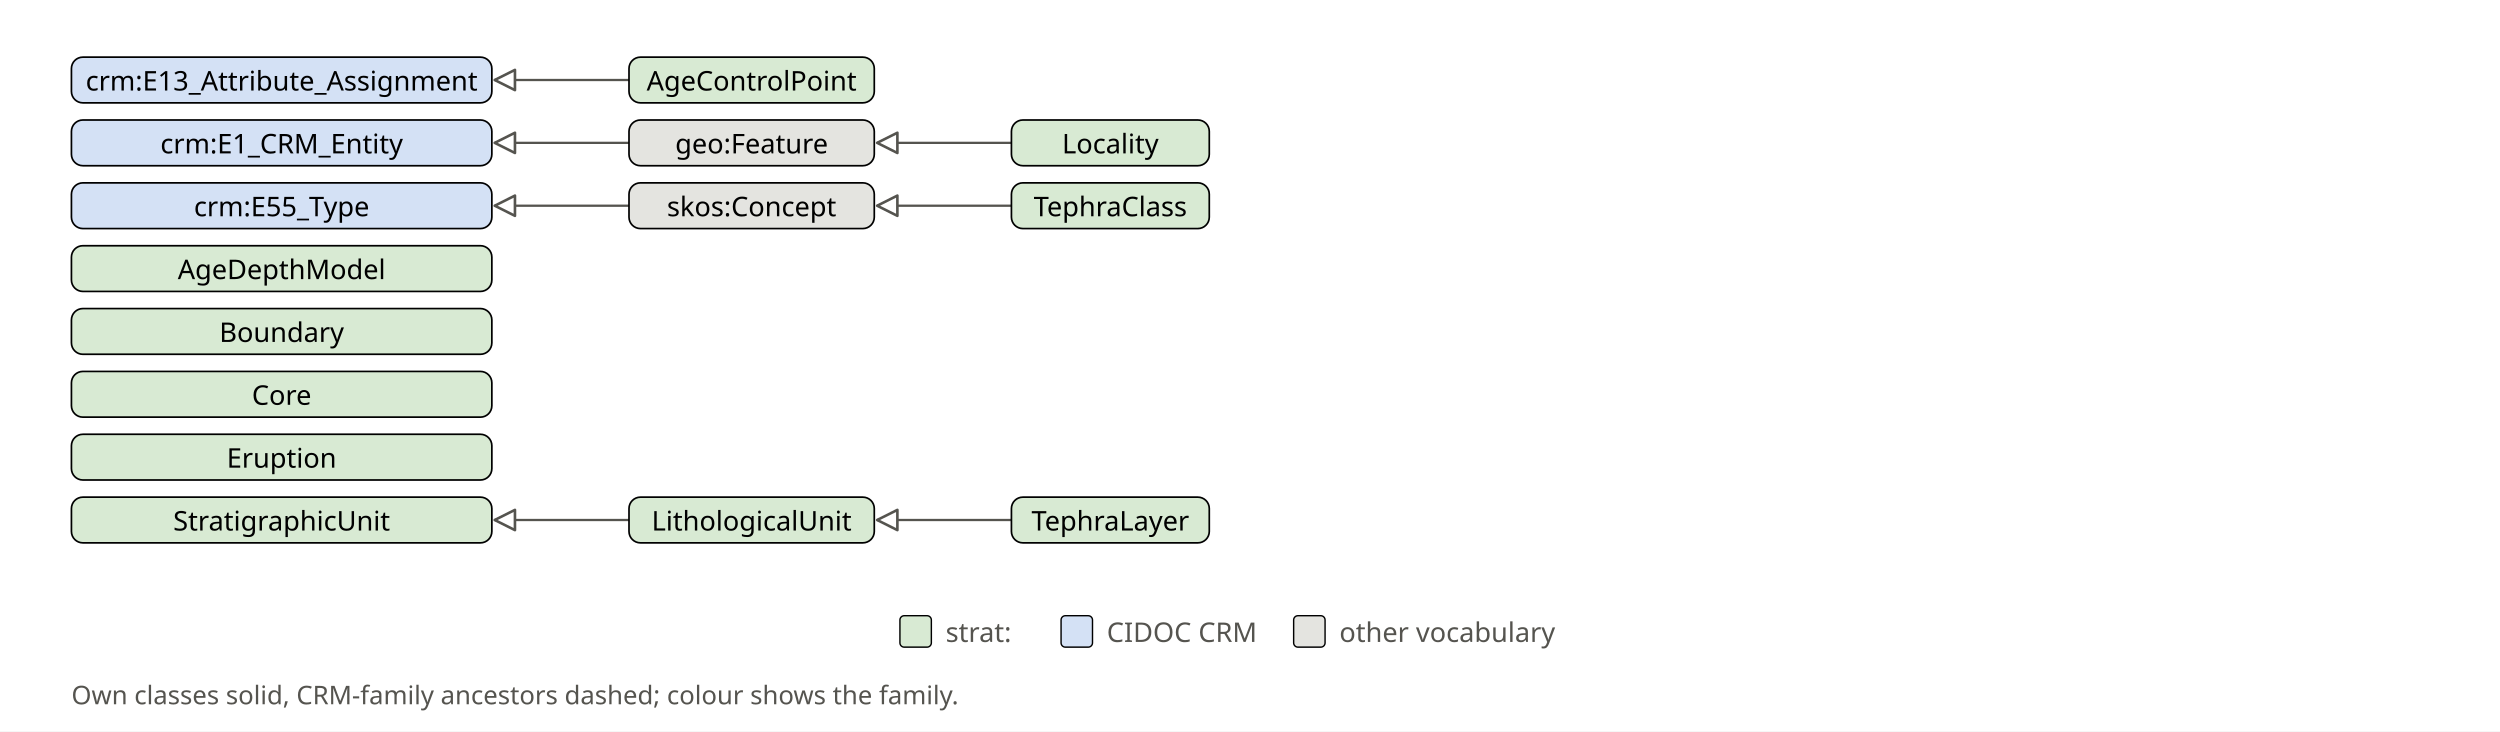
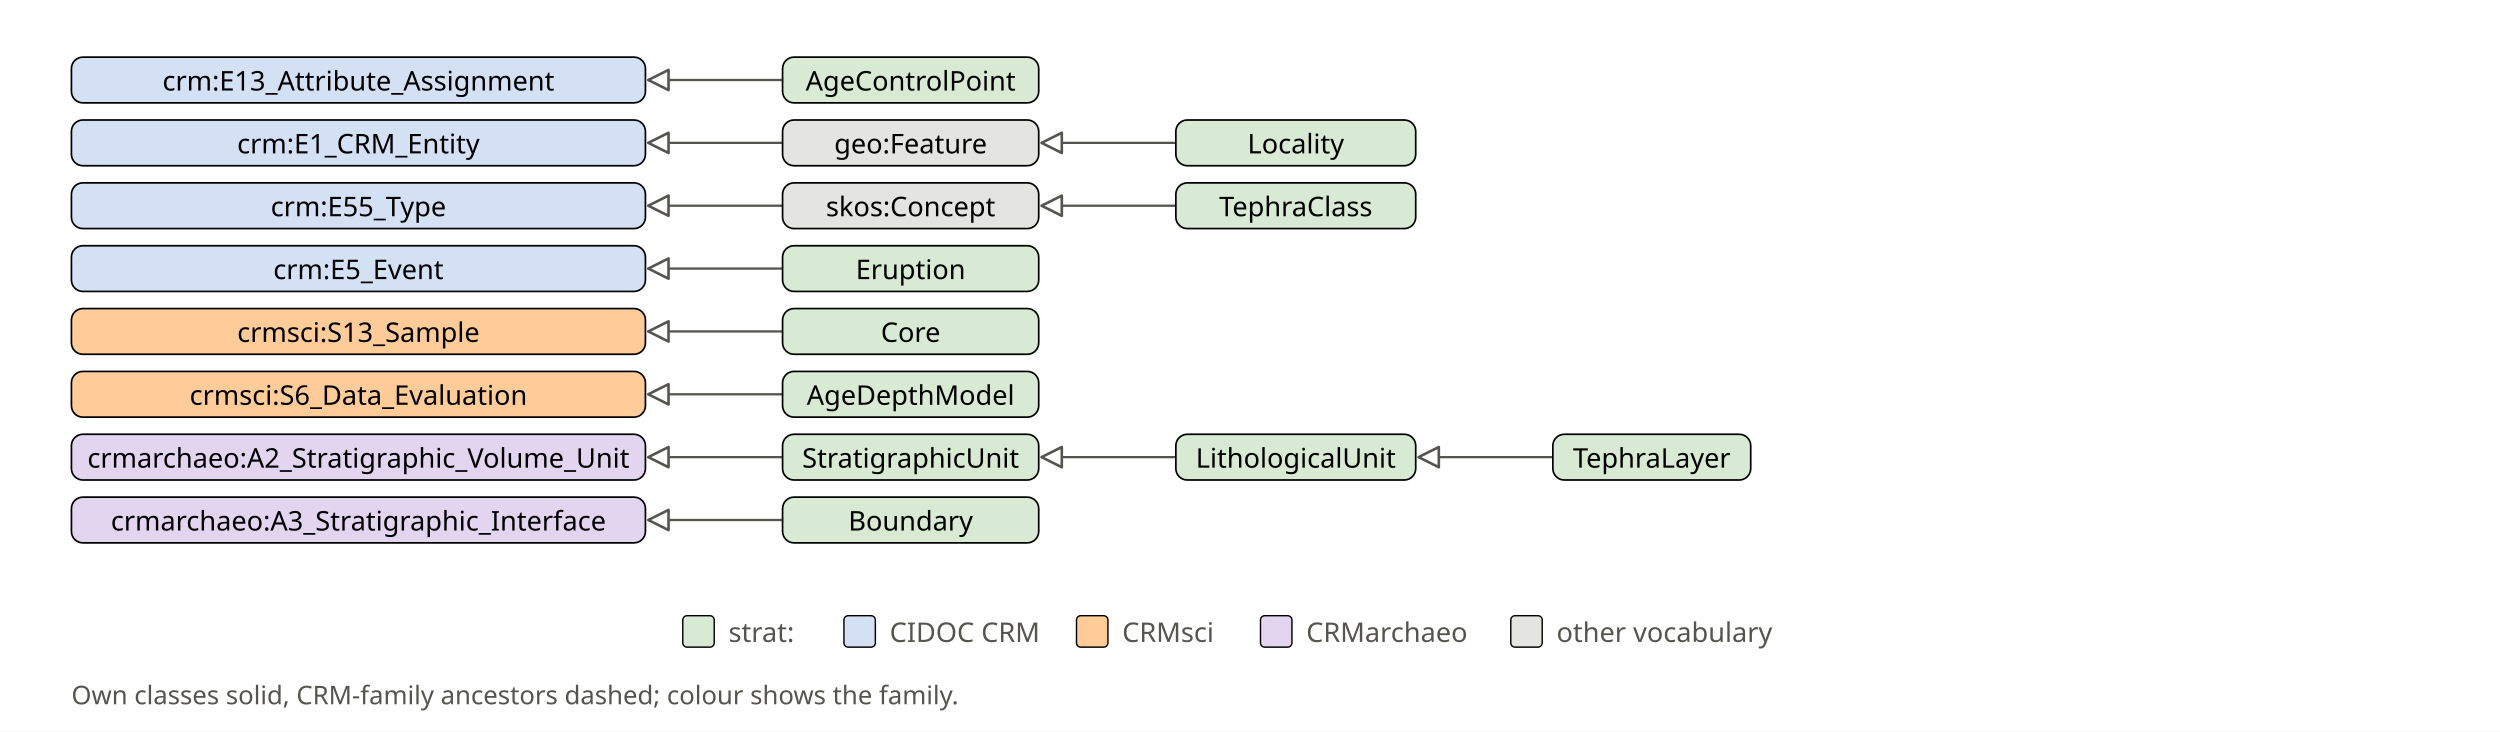
<svg xmlns="http://www.w3.org/2000/svg" width="1750" height="512" viewBox="0 0 1750 512" role="img">
  <rect width="1750" height="512" fill="#ffffff" />
  <defs>
    <marker id="a" viewBox="0 0 10 10" refX="9" refY="5" markerWidth="8" markerHeight="8" orient="auto-start-reverse">
      <path d="M1 1L9 5L1 9" fill="none" stroke="#55544f" stroke-width="1.6" stroke-linecap="round" stroke-linejoin="round" />
    </marker>
    <marker id="t" viewBox="0 0 12 12" refX="11" refY="6" markerWidth="17" markerHeight="17" markerUnits="userSpaceOnUse" orient="auto">
      <path d="M1 1L11 6L1 11Z" fill="#ffffff" stroke="#55544f" stroke-width="1.3" stroke-linejoin="round" />
    </marker>
    <pattern id="warm" width="14" height="14" patternUnits="userSpaceOnUse">
      <rect width="14" height="14" fill="#f9dfb8" />
      <circle cx="7" cy="7" r="1.6" fill="#d9974a" />
    </pattern>
    <pattern id="cold" width="11" height="11" patternUnits="userSpaceOnUse" patternTransform="rotate(45)">
      <rect width="11" height="11" fill="#cfe3f3" />
      <line x1="0" y1="0" x2="0" y2="11" stroke="#7fb0d6" stroke-width="2.4" />
    </pattern>
  </defs>
-   <path d="M 440.3 56.0 L 392.3 56.0 L 392.3 56.0 L 346.3 56.0" fill="none" stroke="#55544f" stroke-width="1.6" marker-end="url(#t)" />
-   <path d="M 440.3 364.0 L 392.3 364.0 L 392.3 364.0 L 346.3 364.0" fill="none" stroke="#55544f" stroke-width="1.6" marker-end="url(#t)" />
-   <path d="M 708.0 100.0 L 660.0 100.0 L 660.0 100.0 L 614.0 100.0" fill="none" stroke="#55544f" stroke-width="1.6" marker-end="url(#t)" />
-   <path d="M 440.3 100.0 L 392.3 100.0 L 392.3 100.0 L 346.3 100.0" fill="none" stroke="#55544f" stroke-width="1.6" marker-end="url(#t)" />
-   <path d="M 708.0 144.0 L 660.0 144.0 L 660.0 144.0 L 614.0 144.0" fill="none" stroke="#55544f" stroke-width="1.6" marker-end="url(#t)" />
-   <path d="M 440.3 144.0 L 392.3 144.0 L 392.3 144.0 L 346.3 144.0" fill="none" stroke="#55544f" stroke-width="1.6" marker-end="url(#t)" />
-   <path d="M 708.0 364.0 L 660.0 364.0 L 660.0 364.0 L 614.0 364.0" fill="none" stroke="#55544f" stroke-width="1.6" marker-end="url(#t)" />
-   <rect x="440.3" y="40.0" width="171.7" height="32.0" rx="8" fill="#d8ead3" stroke="#000000" stroke-width="1.2" />
-   <text x="526.15" y="56.0" text-anchor="middle" dominant-baseline="central" font-family="Fira Sans" font-size="19" font-weight="500" fill="#000000">AgeControlPoint</text>
-   <rect x="50.0" y="40.0" width="294.3" height="32.0" rx="8" fill="#d4e1f5" stroke="#000000" stroke-width="1.2" />
-   <text x="197.15" y="56.0" text-anchor="middle" dominant-baseline="central" font-family="Fira Sans" font-size="19" font-weight="500" fill="#000000">crm:E13_Attribute_Assignment</text>
-   <rect x="50.0" y="172.0" width="294.3" height="32.0" rx="8" fill="#d8ead3" stroke="#000000" stroke-width="1.2" />
-   <text x="197.15" y="188.0" text-anchor="middle" dominant-baseline="central" font-family="Fira Sans" font-size="19" font-weight="500" fill="#000000">AgeDepthModel</text>
-   <rect x="50.0" y="216.0" width="294.3" height="32.0" rx="8" fill="#d8ead3" stroke="#000000" stroke-width="1.2" />
-   <text x="197.15" y="232.0" text-anchor="middle" dominant-baseline="central" font-family="Fira Sans" font-size="19" font-weight="500" fill="#000000">Boundary</text>
-   <rect x="50.0" y="260.0" width="294.3" height="32.0" rx="8" fill="#d8ead3" stroke="#000000" stroke-width="1.2" />
-   <text x="197.15" y="276.0" text-anchor="middle" dominant-baseline="central" font-family="Fira Sans" font-size="19" font-weight="500" fill="#000000">Core</text>
-   <rect x="50.0" y="304.0" width="294.3" height="32.0" rx="8" fill="#d8ead3" stroke="#000000" stroke-width="1.2" />
-   <text x="197.15" y="320.0" text-anchor="middle" dominant-baseline="central" font-family="Fira Sans" font-size="19" font-weight="500" fill="#000000">Eruption</text>
-   <rect x="440.3" y="348.0" width="171.7" height="32.0" rx="8" fill="#d8ead3" stroke="#000000" stroke-width="1.2" />
-   <text x="526.15" y="364.0" text-anchor="middle" dominant-baseline="central" font-family="Fira Sans" font-size="19" font-weight="500" fill="#000000">LithologicalUnit</text>
-   <rect x="50.0" y="348.0" width="294.3" height="32.0" rx="8" fill="#d8ead3" stroke="#000000" stroke-width="1.2" />
-   <text x="197.15" y="364.0" text-anchor="middle" dominant-baseline="central" font-family="Fira Sans" font-size="19" font-weight="500" fill="#000000">StratigraphicUnit</text>
-   <rect x="708.0" y="84.0" width="138.5" height="32.0" rx="8" fill="#d8ead3" stroke="#000000" stroke-width="1.2" />
-   <text x="777.25" y="100.0" text-anchor="middle" dominant-baseline="central" font-family="Fira Sans" font-size="19" font-weight="500" fill="#000000">Locality</text>
-   <rect x="440.3" y="84.0" width="171.7" height="32.0" rx="8" fill="#e4e4e0" stroke="#000000" stroke-width="1.2" />
-   <text x="526.15" y="100.0" text-anchor="middle" dominant-baseline="central" font-family="Fira Sans" font-size="19" font-weight="500" fill="#000000">geo:Feature</text>
-   <rect x="50.0" y="84.0" width="294.3" height="32.0" rx="8" fill="#d4e1f5" stroke="#000000" stroke-width="1.2" />
-   <text x="197.15" y="100.0" text-anchor="middle" dominant-baseline="central" font-family="Fira Sans" font-size="19" font-weight="500" fill="#000000">crm:E1_CRM_Entity</text>
-   <rect x="708.0" y="128.0" width="138.5" height="32.0" rx="8" fill="#d8ead3" stroke="#000000" stroke-width="1.2" />
-   <text x="777.25" y="144.0" text-anchor="middle" dominant-baseline="central" font-family="Fira Sans" font-size="19" font-weight="500" fill="#000000">TephraClass</text>
-   <rect x="440.3" y="128.0" width="171.7" height="32.0" rx="8" fill="#e4e4e0" stroke="#000000" stroke-width="1.2" />
-   <text x="526.15" y="144.0" text-anchor="middle" dominant-baseline="central" font-family="Fira Sans" font-size="19" font-weight="500" fill="#000000">skos:Concept</text>
-   <rect x="50.0" y="128.0" width="294.3" height="32.0" rx="8" fill="#d4e1f5" stroke="#000000" stroke-width="1.2" />
-   <text x="197.15" y="144.0" text-anchor="middle" dominant-baseline="central" font-family="Fira Sans" font-size="19" font-weight="500" fill="#000000">crm:E55_Type</text>
-   <rect x="708.0" y="348.0" width="138.5" height="32.0" rx="8" fill="#d8ead3" stroke="#000000" stroke-width="1.2" />
-   <text x="777.25" y="364.0" text-anchor="middle" dominant-baseline="central" font-family="Fira Sans" font-size="19" font-weight="500" fill="#000000">TephraLayer</text>
-   <rect x="629.95" y="431" width="22" height="22" rx="3" fill="#d8ead3" stroke="#000000" stroke-width="1" />
-   <text x="661.95" y="442" text-anchor="start" dominant-baseline="central" font-family="Fira Sans" font-size="19" fill="#55544f">strat:</text>
-   <rect x="742.75" y="431" width="22" height="22" rx="3" fill="#d4e1f5" stroke="#000000" stroke-width="1" />
-   <text x="774.75" y="442" text-anchor="start" dominant-baseline="central" font-family="Fira Sans" font-size="19" fill="#55544f">CIDOC CRM</text>
-   <rect x="905.55" y="431" width="22" height="22" rx="3" fill="#e4e4e0" stroke="#000000" stroke-width="1" />
-   <text x="937.55" y="442" text-anchor="start" dominant-baseline="central" font-family="Fira Sans" font-size="19" fill="#55544f">other vocabulary</text>
+   <path d="M 547.8 56.0 L 499.8 56.0 L 499.8 56.0 L 453.8 56.0" fill="none" stroke="#55544f" stroke-width="1.6" marker-end="url(#t)" />
+   <path d="M 547.8 276.0 L 499.8 276.0 L 499.8 276.0 L 453.8 276.0" fill="none" stroke="#55544f" stroke-width="1.6" marker-end="url(#t)" />
+   <path d="M 547.8 364.0 L 499.8 364.0 L 499.8 364.0 L 453.8 364.0" fill="none" stroke="#55544f" stroke-width="1.6" marker-end="url(#t)" />
+   <path d="M 547.8 232.0 L 499.8 232.0 L 499.8 232.0 L 453.8 232.0" fill="none" stroke="#55544f" stroke-width="1.6" marker-end="url(#t)" />
+   <path d="M 547.8 188.0 L 499.8 188.0 L 499.8 188.0 L 453.8 188.0" fill="none" stroke="#55544f" stroke-width="1.6" marker-end="url(#t)" />
+   <path d="M 823.1 320.0 L 775.1 320.0 L 775.1 320.0 L 729.1 320.0" fill="none" stroke="#55544f" stroke-width="1.6" marker-end="url(#t)" />
+   <path d="M 547.8 320.0 L 499.8 320.0 L 499.8 320.0 L 453.8 320.0" fill="none" stroke="#55544f" stroke-width="1.6" marker-end="url(#t)" />
+   <path d="M 823.1 100.0 L 775.1 100.0 L 775.1 100.0 L 729.1 100.0" fill="none" stroke="#55544f" stroke-width="1.6" marker-end="url(#t)" />
+   <path d="M 547.8 100.0 L 499.8 100.0 L 499.8 100.0 L 453.8 100.0" fill="none" stroke="#55544f" stroke-width="1.6" marker-end="url(#t)" />
+   <path d="M 823.1 144.0 L 775.1 144.0 L 775.1 144.0 L 729.1 144.0" fill="none" stroke="#55544f" stroke-width="1.6" marker-end="url(#t)" />
+   <path d="M 547.8 144.0 L 499.8 144.0 L 499.8 144.0 L 453.8 144.0" fill="none" stroke="#55544f" stroke-width="1.6" marker-end="url(#t)" />
+   <path d="M 1087.0 320.0 L 1039.0 320.0 L 1039.0 320.0 L 993.0 320.0" fill="none" stroke="#55544f" stroke-width="1.6" marker-end="url(#t)" />
+   <rect x="547.8" y="40.0" width="179.3" height="32.0" rx="8" fill="#d8ead3" stroke="#000000" stroke-width="1.2" />
+   <text x="637.45" y="56.0" text-anchor="middle" dominant-baseline="central" font-family="Fira Sans" font-size="19" font-weight="500" fill="#000000">AgeControlPoint</text>
+   <rect x="50.0" y="40.0" width="401.8" height="32.0" rx="8" fill="#d4e1f5" stroke="#000000" stroke-width="1.2" />
+   <text x="250.9" y="56.0" text-anchor="middle" dominant-baseline="central" font-family="Fira Sans" font-size="19" font-weight="500" fill="#000000">crm:E13_Attribute_Assignment</text>
+   <rect x="547.8" y="260.0" width="179.3" height="32.0" rx="8" fill="#d8ead3" stroke="#000000" stroke-width="1.2" />
+   <text x="637.45" y="276.0" text-anchor="middle" dominant-baseline="central" font-family="Fira Sans" font-size="19" font-weight="500" fill="#000000">AgeDepthModel</text>
+   <rect x="50.0" y="260.0" width="401.8" height="32.0" rx="8" fill="#ffcc99" stroke="#000000" stroke-width="1.2" />
+   <text x="250.9" y="276.0" text-anchor="middle" dominant-baseline="central" font-family="Fira Sans" font-size="19" font-weight="500" fill="#000000">crmsci:S6_Data_Evaluation</text>
+   <rect x="547.8" y="348.0" width="179.3" height="32.0" rx="8" fill="#d8ead3" stroke="#000000" stroke-width="1.2" />
+   <text x="637.45" y="364.0" text-anchor="middle" dominant-baseline="central" font-family="Fira Sans" font-size="19" font-weight="500" fill="#000000">Boundary</text>
+   <rect x="50.0" y="348.0" width="401.8" height="32.0" rx="8" fill="#e3d5f0" stroke="#000000" stroke-width="1.2" />
+   <text x="250.9" y="364.0" text-anchor="middle" dominant-baseline="central" font-family="Fira Sans" font-size="19" font-weight="500" fill="#000000">crmarchaeo:A3_Stratigraphic_Interface</text>
+   <rect x="547.8" y="216.0" width="179.3" height="32.0" rx="8" fill="#d8ead3" stroke="#000000" stroke-width="1.2" />
+   <text x="637.45" y="232.0" text-anchor="middle" dominant-baseline="central" font-family="Fira Sans" font-size="19" font-weight="500" fill="#000000">Core</text>
+   <rect x="50.0" y="216.0" width="401.8" height="32.0" rx="8" fill="#ffcc99" stroke="#000000" stroke-width="1.2" />
+   <text x="250.9" y="232.0" text-anchor="middle" dominant-baseline="central" font-family="Fira Sans" font-size="19" font-weight="500" fill="#000000">crmsci:S13_Sample</text>
+   <rect x="547.8" y="172.0" width="179.3" height="32.0" rx="8" fill="#d8ead3" stroke="#000000" stroke-width="1.2" />
+   <text x="637.45" y="188.0" text-anchor="middle" dominant-baseline="central" font-family="Fira Sans" font-size="19" font-weight="500" fill="#000000">Eruption</text>
+   <rect x="50.0" y="172.0" width="401.8" height="32.0" rx="8" fill="#d4e1f5" stroke="#000000" stroke-width="1.2" />
+   <text x="250.9" y="188.0" text-anchor="middle" dominant-baseline="central" font-family="Fira Sans" font-size="19" font-weight="500" fill="#000000">crm:E5_Event</text>
+   <rect x="823.1" y="304.0" width="167.9" height="32.0" rx="8" fill="#d8ead3" stroke="#000000" stroke-width="1.2" />
+   <text x="907.05" y="320.0" text-anchor="middle" dominant-baseline="central" font-family="Fira Sans" font-size="19" font-weight="500" fill="#000000">LithologicalUnit</text>
+   <rect x="547.8" y="304.0" width="179.3" height="32.0" rx="8" fill="#d8ead3" stroke="#000000" stroke-width="1.2" />
+   <text x="637.45" y="320.0" text-anchor="middle" dominant-baseline="central" font-family="Fira Sans" font-size="19" font-weight="500" fill="#000000">StratigraphicUnit</text>
+   <rect x="50.0" y="304.0" width="401.8" height="32.0" rx="8" fill="#e3d5f0" stroke="#000000" stroke-width="1.2" />
+   <text x="250.9" y="320.0" text-anchor="middle" dominant-baseline="central" font-family="Fira Sans" font-size="19" font-weight="500" fill="#000000">crmarchaeo:A2_Stratigraphic_Volume_Unit</text>
+   <rect x="823.1" y="84.0" width="167.9" height="32.0" rx="8" fill="#d8ead3" stroke="#000000" stroke-width="1.2" />
+   <text x="907.05" y="100.0" text-anchor="middle" dominant-baseline="central" font-family="Fira Sans" font-size="19" font-weight="500" fill="#000000">Locality</text>
+   <rect x="547.8" y="84.0" width="179.3" height="32.0" rx="8" fill="#e4e4e0" stroke="#000000" stroke-width="1.2" />
+   <text x="637.45" y="100.0" text-anchor="middle" dominant-baseline="central" font-family="Fira Sans" font-size="19" font-weight="500" fill="#000000">geo:Feature</text>
+   <rect x="50.0" y="84.0" width="401.8" height="32.0" rx="8" fill="#d4e1f5" stroke="#000000" stroke-width="1.2" />
+   <text x="250.9" y="100.0" text-anchor="middle" dominant-baseline="central" font-family="Fira Sans" font-size="19" font-weight="500" fill="#000000">crm:E1_CRM_Entity</text>
+   <rect x="823.1" y="128.0" width="167.9" height="32.0" rx="8" fill="#d8ead3" stroke="#000000" stroke-width="1.2" />
+   <text x="907.05" y="144.0" text-anchor="middle" dominant-baseline="central" font-family="Fira Sans" font-size="19" font-weight="500" fill="#000000">TephraClass</text>
+   <rect x="547.8" y="128.0" width="179.3" height="32.0" rx="8" fill="#e4e4e0" stroke="#000000" stroke-width="1.2" />
+   <text x="637.45" y="144.0" text-anchor="middle" dominant-baseline="central" font-family="Fira Sans" font-size="19" font-weight="500" fill="#000000">skos:Concept</text>
+   <rect x="50.0" y="128.0" width="401.8" height="32.0" rx="8" fill="#d4e1f5" stroke="#000000" stroke-width="1.2" />
+   <text x="250.9" y="144.0" text-anchor="middle" dominant-baseline="central" font-family="Fira Sans" font-size="19" font-weight="500" fill="#000000">crm:E55_Type</text>
+   <rect x="1087.0" y="304.0" width="138.5" height="32.0" rx="8" fill="#d8ead3" stroke="#000000" stroke-width="1.2" />
+   <text x="1156.25" y="320.0" text-anchor="middle" dominant-baseline="central" font-family="Fira Sans" font-size="19" font-weight="500" fill="#000000">TephraLayer</text>
+   <rect x="477.95" y="431" width="22" height="22" rx="3" fill="#d8ead3" stroke="#000000" stroke-width="1" />
+   <text x="509.95" y="442" text-anchor="start" dominant-baseline="central" font-family="Fira Sans" font-size="19" fill="#55544f">strat:</text>
+   <rect x="590.75" y="431" width="22" height="22" rx="3" fill="#d4e1f5" stroke="#000000" stroke-width="1" />
+   <text x="622.75" y="442" text-anchor="start" dominant-baseline="central" font-family="Fira Sans" font-size="19" fill="#55544f">CIDOC CRM</text>
+   <rect x="753.55" y="431" width="22" height="22" rx="3" fill="#ffcc99" stroke="#000000" stroke-width="1" />
+   <text x="785.55" y="442" text-anchor="start" dominant-baseline="central" font-family="Fira Sans" font-size="19" fill="#55544f">CRMsci</text>
+   <rect x="882.35" y="431" width="22" height="22" rx="3" fill="#e3d5f0" stroke="#000000" stroke-width="1" />
+   <text x="914.35" y="442" text-anchor="start" dominant-baseline="central" font-family="Fira Sans" font-size="19" fill="#55544f">CRMarchaeo</text>
+   <rect x="1057.55" y="431" width="22" height="22" rx="3" fill="#e4e4e0" stroke="#000000" stroke-width="1" />
+   <text x="1089.55" y="442" text-anchor="start" dominant-baseline="central" font-family="Fira Sans" font-size="19" fill="#55544f">other vocabulary</text>
  <text x="50" y="486" text-anchor="start" dominant-baseline="central" font-family="Fira Sans" font-size="18" fill="#55544f">Own classes solid, CRM-family ancestors dashed; colour shows the family.</text>
</svg>
